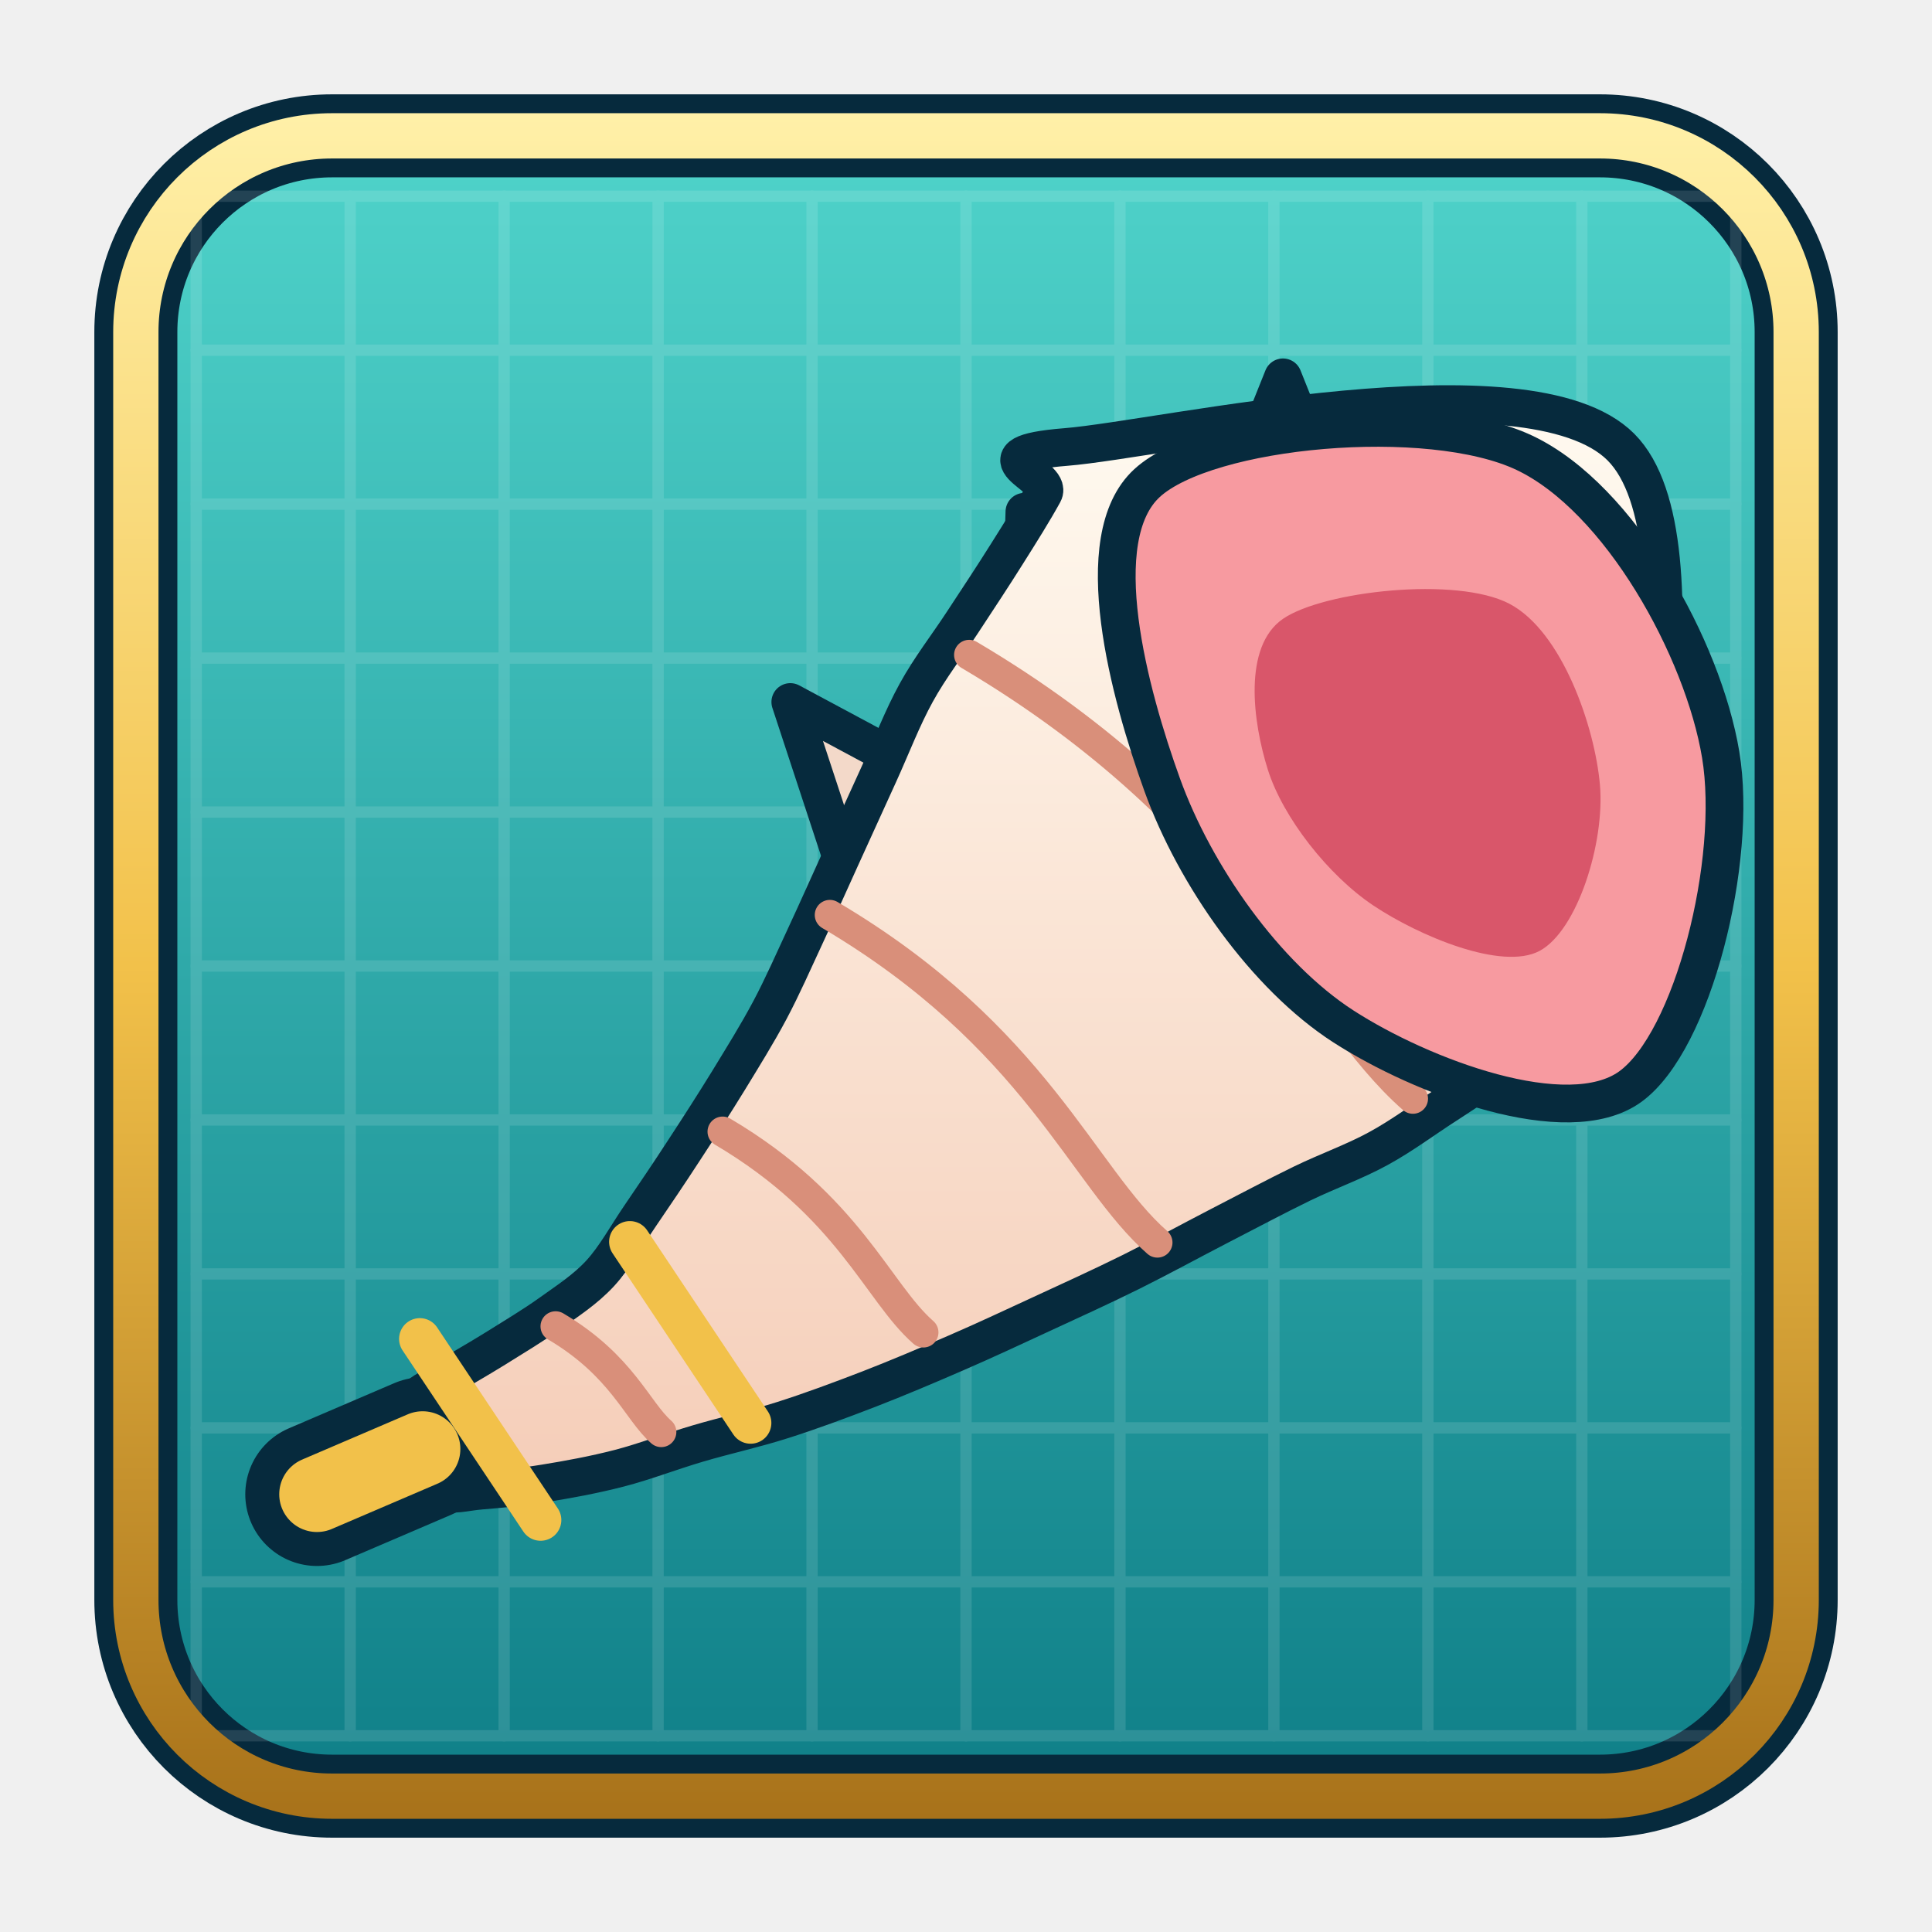
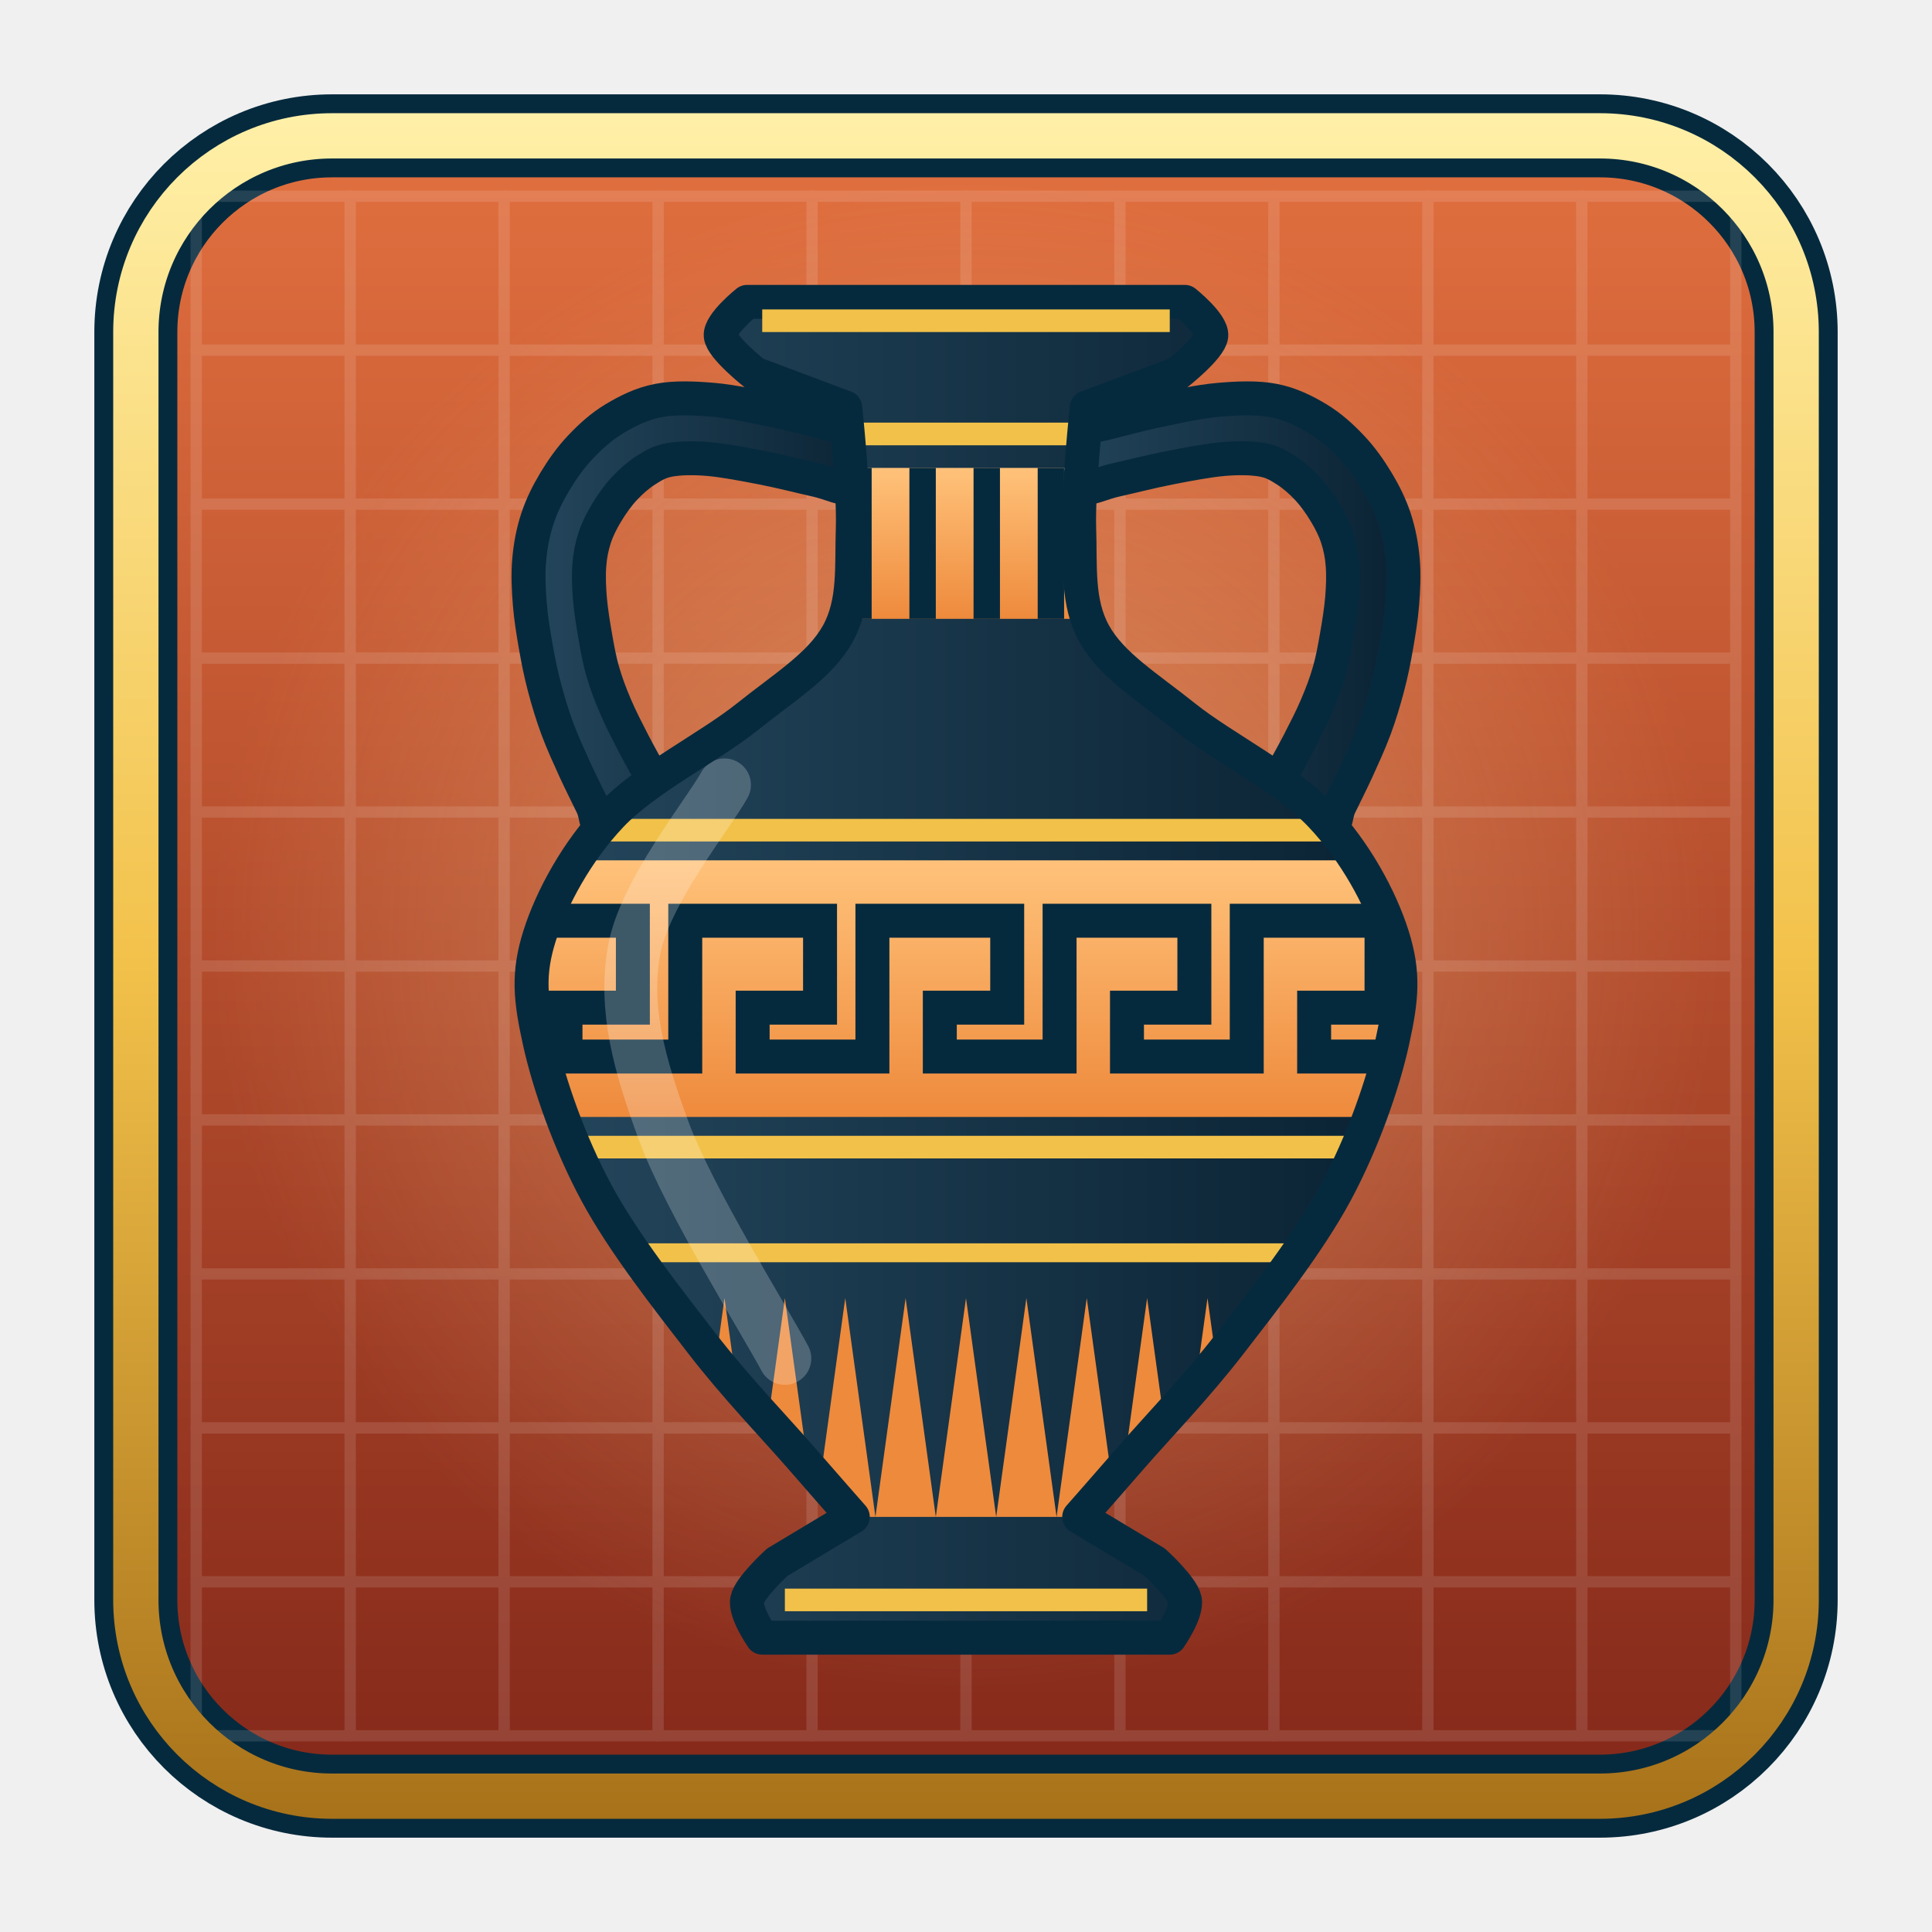
<svg xmlns="http://www.w3.org/2000/svg" width="256" height="256" viewBox="0 0 256 256">
  <defs>
    <linearGradient id="linear-gradient-1" x1="128" y1="18" x2="128" y2="238" gradientUnits="userSpaceOnUse">
-       <stop offset="0" stop-color="#4fd3ca" />
-       <stop offset="1" stop-color="#0f7f88" />
+       <stop offset="0" stop-color="#e2703f" />
+       <stop offset="1" stop-color="#84281a" />
    </linearGradient>
-     <linearGradient id="linear-gradient-2" x1="128" y1="15" x2="128" y2="241" gradientUnits="userSpaceOnUse">
+     <radialGradient id="radial-gradient-1" cx="128" cy="124" r="100" gradientUnits="userSpaceOnUse">
+       <stop offset="0" stop-color="#ffd9a0" stop-opacity="0.4" />
+       <stop offset="1" stop-color="#ffd9a0" stop-opacity="0" />
+     </radialGradient>
+     <clipPath id="clip-path-1">
+       <path d="M44 21 L212 21 C224.7 21 235 31.3 235 44 L235 212 C235 224.7 224.7 235 212 235 L44 235 C31.3 235 21 224.7 21 212 L21 44 C21 31.3 31.3 21 44 21 Z" />
+     </clipPath>
+     <linearGradient id="linear-gradient-2" x1="70.03" y1="82.48" x2="117.69" y2="82.48" gradientUnits="userSpaceOnUse">
+       <stop offset="0" stop-color="#24465c" />
+       <stop offset="1" stop-color="#0a2233" />
+     </linearGradient>
+     <linearGradient id="linear-gradient-3" x1="138.31" y1="82.48" x2="185.97" y2="82.48" gradientUnits="userSpaceOnUse">
+       <stop offset="0" stop-color="#24465c" />
+       <stop offset="1" stop-color="#0a2233" />
+     </linearGradient>
+     <clipPath id="clip-path-2">
+       <path d="M128 40 L157 40 C157 40 160.67 42.92 160.5 44.5 C160.33 46.08 156 49.5 156 49.5 L144 54 C144 54 142.83 65 143 70 C143.17 75 142.67 79.83 145 84 C147.33 88.17 152 91 157 95 C162 99 170.42 103.17 175 108 C179.58 112.83 182.92 119 184.5 124 C186.08 129 185.75 132.33 184.5 138 C183.25 143.67 180.58 151.33 177 158 C173.42 164.67 167.5 172.17 163 178 C158.5 183.83 153.33 189.17 150 193 C146.67 196.83 143 201 143 201 L153 207 C153 207 156.67 210.33 157 212 C157.33 213.67 155 217 155 217 L128 217 L101 217 C101 217 98.67 213.67 99 212 C99.33 210.33 103 207 103 207 L113 201 C113 201 109.33 196.83 106 193 C102.67 189.17 97.5 183.83 93 178 C88.5 172.17 82.58 164.67 79 158 C75.42 151.33 72.75 143.67 71.5 138 C70.25 132.33 69.92 129 71.5 124 C73.08 119 76.42 112.83 81 108 C85.58 103.17 94 99 99 95 C104 91 108.67 88.17 111 84 C113.33 79.83 112.83 75 113 70 C113.17 65 112 54 112 54 L100 49.5 C100 49.5 95.67 46.08 95.5 44.5 C95.33 42.92 99 40 99 40 Z" />
+     </clipPath>
+     <linearGradient id="linear-gradient-4" x1="70.44" y1="128.5" x2="185.56" y2="128.5" gradientUnits="userSpaceOnUse">
+       <stop offset="0" stop-color="#24465c" />
+       <stop offset="1" stop-color="#0a2233" />
+     </linearGradient>
+     <linearGradient id="linear-gradient-5" x1="128" y1="114" x2="128" y2="148" gradientUnits="userSpaceOnUse">
+       <stop offset="0" stop-color="#ffc27a" />
+       <stop offset="1" stop-color="#ee8a3c" />
+     </linearGradient>
+     <linearGradient id="linear-gradient-6" x1="128" y1="62" x2="128" y2="82" gradientUnits="userSpaceOnUse">
+       <stop offset="0" stop-color="#ffc27a" />
+       <stop offset="1" stop-color="#ee8a3c" />
+     </linearGradient>
+     <linearGradient id="linear-gradient-7" x1="128" y1="15" x2="128" y2="241" gradientUnits="userSpaceOnUse">
      <stop offset="0" stop-color="#fff0a8" />
      <stop offset="0.5" stop-color="#f2c14a" />
      <stop offset="1" stop-color="#a8721a" />
    </linearGradient>
-     <linearGradient id="linear-gradient-3" x1="135.35" y1="53.55" x2="135.35" y2="197.93" gradientUnits="userSpaceOnUse">
-       <stop offset="0" stop-color="#fffaf0" />
-       <stop offset="1" stop-color="#f5cdb8" />
-     </linearGradient>
  </defs>
  <g>
    <path d="M44 18 L212 18 C226.36 18 238 29.64 238 44 L238 212 C238 226.36 226.36 238 212 238 L44 238 C29.64 238 18 226.36 18 212 L18 44 C18 29.64 29.64 18 44 18 Z" fill="url(#linear-gradient-1)" stroke="#062a3d" stroke-width="11" stroke-linecap="round" stroke-linejoin="round" />
+     <circle cx="128" cy="124" r="100" fill="url(#radial-gradient-1)" />
    <g opacity="0.12">
      <rect x="26" y="26" width="204" height="204" fill="none" stroke="#ffffff" stroke-width="1.5" stroke-linecap="round" stroke-linejoin="round" />
      <line x1="26" y1="46.4" x2="230" y2="46.4" fill="none" stroke="#ffffff" stroke-width="1.5" stroke-linecap="round" stroke-linejoin="round" />
      <line x1="26" y1="66.8" x2="230" y2="66.8" fill="none" stroke="#ffffff" stroke-width="1.5" stroke-linecap="round" stroke-linejoin="round" />
      <line x1="26" y1="87.2" x2="230" y2="87.2" fill="none" stroke="#ffffff" stroke-width="1.5" stroke-linecap="round" stroke-linejoin="round" />
      <line x1="26" y1="107.6" x2="230" y2="107.6" fill="none" stroke="#ffffff" stroke-width="1.5" stroke-linecap="round" stroke-linejoin="round" />
      <line x1="26" y1="128" x2="230" y2="128" fill="none" stroke="#ffffff" stroke-width="1.5" stroke-linecap="round" stroke-linejoin="round" />
      <line x1="26" y1="148.4" x2="230" y2="148.4" fill="none" stroke="#ffffff" stroke-width="1.5" stroke-linecap="round" stroke-linejoin="round" />
      <line x1="26" y1="168.8" x2="230" y2="168.8" fill="none" stroke="#ffffff" stroke-width="1.5" stroke-linecap="round" stroke-linejoin="round" />
      <line x1="26" y1="189.2" x2="230" y2="189.2" fill="none" stroke="#ffffff" stroke-width="1.5" stroke-linecap="round" stroke-linejoin="round" />
      <line x1="26" y1="209.6" x2="230" y2="209.6" fill="none" stroke="#ffffff" stroke-width="1.5" stroke-linecap="round" stroke-linejoin="round" />
      <line x1="46.4" y1="26" x2="46.4" y2="230" fill="none" stroke="#ffffff" stroke-width="1.5" stroke-linecap="round" stroke-linejoin="round" />
      <line x1="66.8" y1="26" x2="66.8" y2="230" fill="none" stroke="#ffffff" stroke-width="1.5" stroke-linecap="round" stroke-linejoin="round" />
      <line x1="87.2" y1="26" x2="87.2" y2="230" fill="none" stroke="#ffffff" stroke-width="1.5" stroke-linecap="round" stroke-linejoin="round" />
      <line x1="107.6" y1="26" x2="107.6" y2="230" fill="none" stroke="#ffffff" stroke-width="1.5" stroke-linecap="round" stroke-linejoin="round" />
      <line x1="128" y1="26" x2="128" y2="230" fill="none" stroke="#ffffff" stroke-width="1.5" stroke-linecap="round" stroke-linejoin="round" />
      <line x1="148.4" y1="26" x2="148.4" y2="230" fill="none" stroke="#ffffff" stroke-width="1.5" stroke-linecap="round" stroke-linejoin="round" />
      <line x1="168.8" y1="26" x2="168.8" y2="230" fill="none" stroke="#ffffff" stroke-width="1.5" stroke-linecap="round" stroke-linejoin="round" />
      <line x1="189.2" y1="26" x2="189.2" y2="230" fill="none" stroke="#ffffff" stroke-width="1.5" stroke-linecap="round" stroke-linejoin="round" />
      <line x1="209.6" y1="26" x2="209.6" y2="230" fill="none" stroke="#ffffff" stroke-width="1.5" stroke-linecap="round" stroke-linejoin="round" />
    </g>
-     <path d="M44 18 L212 18 C226.36 18 238 29.64 238 44 L238 212 C238 226.36 226.36 238 212 238 L44 238 C29.64 238 18 226.36 18 212 L18 44 C18 29.64 29.64 18 44 18 Z" fill="none" stroke="url(#linear-gradient-2)" stroke-width="6" stroke-linecap="round" stroke-linejoin="round" />
-     <g>
-       <polygon points="114.81,123.71 104.72,93.02 133.19,108.29" fill="#f3d9c9" stroke="#062a3d" stroke-width="5" stroke-linecap="round" stroke-linejoin="round" />
-       <polygon points="134.72,100.1 135.74,67.81 157.28,91.9" fill="#f3d9c9" stroke="#062a3d" stroke-width="5" stroke-linecap="round" stroke-linejoin="round" />
-       <polygon points="158,80 170,50 182,80" fill="#f3d9c9" stroke="#062a3d" stroke-width="5" stroke-linecap="round" stroke-linejoin="round" />
-       <path d="M50.33 193.96 C50.98 195.85 55.71 197.08 57.96 197.67 C60.2 198.26 61.43 197.7 63.79 197.51 C66.15 197.32 69.08 197.05 72.13 196.55 C75.18 196.06 78.7 195.42 82.09 194.54 C85.48 193.66 88.88 192.33 92.48 191.27 C96.09 190.2 99.92 189.37 103.69 188.17 C107.47 186.97 111.3 185.54 115.12 184.07 C118.93 182.59 122.76 180.97 126.58 179.31 C130.39 177.66 134.12 175.92 138 174.12 C141.88 172.33 145.94 170.48 149.86 168.54 C153.78 166.59 157.76 164.41 161.53 162.46 C165.3 160.52 168.97 158.56 172.48 156.85 C175.99 155.15 179.42 153.95 182.59 152.22 C185.77 150.49 188.53 148.4 191.53 146.47 C194.53 144.53 197.73 142.38 200.59 140.59 C203.44 138.79 206.28 137.01 208.65 135.71 C211.01 134.41 213.75 145.52 214.77 132.77 C215.79 120.02 227.03 71.49 214.77 59.23 C202.51 46.97 153.98 58.21 141.23 59.23 C128.48 60.25 139.59 62.99 138.29 65.35 C136.99 67.72 135.21 70.56 133.41 73.41 C131.62 76.27 129.54 79.41 127.53 82.47 C125.53 85.53 123.25 88.43 121.41 91.78 C119.56 95.13 118.11 98.96 116.46 102.58 C114.8 106.21 113.1 109.96 111.47 113.54 C109.84 117.11 108.28 120.64 106.7 124.03 C105.12 127.42 103.7 130.68 102 133.88 C100.3 137.07 98.41 140.09 96.52 143.19 C94.62 146.28 92.58 149.45 90.63 152.43 C88.69 155.42 86.69 158.37 84.84 161.08 C82.98 163.8 81.5 166.58 79.52 168.73 C77.53 170.88 75.25 172.33 72.94 173.99 C70.62 175.65 67.98 177.22 65.62 178.7 C63.27 180.17 60.73 181.56 58.8 182.83 C56.87 184.11 55.46 184.47 54.04 186.33 C52.63 188.18 49.68 192.07 50.33 193.96 Z" fill="url(#linear-gradient-3)" stroke="#062a3d" stroke-width="5" stroke-linecap="round" stroke-linejoin="round" />
-       <path d="M73.62 175.75 C82.42 180.95 84.42 186.95 87.62 189.75" fill="none" stroke="#d98f7a" stroke-width="4" stroke-linecap="round" stroke-linejoin="round" />
-       <path d="M95.75 149.95 C112.47 159.83 116.27 171.23 122.35 176.55" fill="none" stroke="#d98f7a" stroke-width="4" stroke-linecap="round" stroke-linejoin="round" />
-       <path d="M109.96 121.24 C137.24 137.36 143.44 155.96 153.36 164.64" fill="none" stroke="#d98f7a" stroke-width="4" stroke-linecap="round" stroke-linejoin="round" />
-       <path d="M128.42 86.78 C165.38 108.62 173.78 133.82 187.22 145.58" fill="none" stroke="#d98f7a" stroke-width="4" stroke-linecap="round" stroke-linejoin="round" />
-       <path d="M152 64 C160 56.67 189.33 54 202 60 C214.67 66 225.67 86 228 100 C230.33 114 224.33 138 216 144 C207.67 150 188.33 142.67 178 136 C167.67 129.33 158.33 116 154 104 C149.67 92 144 71.33 152 64 Z" fill="#f79aa0" stroke="#062a3d" stroke-width="5" stroke-linecap="round" stroke-linejoin="round" />
-       <path d="M170 82 C175.33 78.33 193 76.33 200 80 C207 83.67 211.33 96.33 212 104 C212.67 111.67 209 123.33 204 126 C199 128.67 188 124 182 120 C176 116 170 108.33 168 102 C166 95.67 164.67 85.67 170 82 Z" fill="#d9566a" />
-       <line x1="56" y1="192" x2="42" y2="198" fill="none" stroke="#062a3d" stroke-width="19" stroke-linecap="round" stroke-linejoin="round" />
-       <line x1="56" y1="192" x2="42" y2="198" fill="none" stroke="#f2c14a" stroke-width="10" stroke-linecap="round" stroke-linejoin="round" />
-       <line x1="55.63" y1="177.41" x2="71.63" y2="201.41" fill="none" stroke="#f2c14a" stroke-width="5.5" stroke-linecap="round" stroke-linejoin="round" />
-       <line x1="83.46" y1="164.55" x2="99.46" y2="188.55" fill="none" stroke="#f2c14a" stroke-width="5.5" stroke-linecap="round" stroke-linejoin="round" />
+     <g clip-path="url(#clip-path-1)">
+       <path d="M117.66 61.82 C117.93 60.6 116.12 58.28 114.82 57.34 C113.53 56.4 111.92 56.66 109.88 56.17 C107.84 55.68 105.14 54.92 102.58 54.39 C100.02 53.86 97.08 53.2 94.53 52.98 C91.98 52.76 89.45 52.65 87.27 53.07 C85.08 53.48 83.15 54.44 81.42 55.48 C79.69 56.51 78.21 57.87 76.9 59.26 C75.58 60.65 74.48 62.22 73.53 63.8 C72.58 65.38 71.77 67.01 71.2 68.75 C70.63 70.49 70.28 72.34 70.12 74.22 C69.95 76.1 70.05 78.1 70.2 80 C70.35 81.91 70.67 83.83 70.99 85.67 C71.31 87.51 71.66 89.24 72.14 91.06 C72.62 92.88 73.18 94.74 73.86 96.58 C74.54 98.42 75.46 100.39 76.23 102.1 C77.01 103.8 77.87 105.47 78.5 106.79 C79.12 108.11 78.73 109.15 79.98 110.02 C81.23 110.89 84.68 112.69 86.02 112.02 C87.36 111.35 87.97 107.51 88.02 105.98 C88.07 104.45 86.99 104.09 86.3 102.83 C85.61 101.57 84.69 99.95 83.89 98.4 C83.1 96.86 82.2 95.12 81.53 93.54 C80.86 91.97 80.3 90.49 79.86 88.94 C79.41 87.4 79.15 85.88 78.87 84.28 C78.59 82.69 78.31 80.94 78.17 79.37 C78.04 77.8 77.98 76.24 78.09 74.89 C78.19 73.54 78.42 72.41 78.8 71.25 C79.18 70.09 79.73 69.01 80.39 67.92 C81.04 66.84 81.86 65.67 82.73 64.74 C83.6 63.8 84.59 62.94 85.59 62.3 C86.59 61.67 87.36 61.18 88.73 60.93 C90.11 60.69 91.81 60.65 93.86 60.82 C95.91 61 98.66 61.52 101.05 61.99 C103.43 62.45 106.14 63.15 108.17 63.6 C110.19 64.04 111.6 64.95 113.18 64.66 C114.76 64.36 117.39 63.04 117.66 61.82 Z" fill="url(#linear-gradient-2)" stroke="#062a3d" stroke-width="4.5" stroke-linecap="round" stroke-linejoin="round" />
+       <path d="M138.34 61.82 C138.61 63.04 141.24 64.36 142.82 64.66 C144.4 64.95 145.81 64.04 147.83 63.6 C149.86 63.15 152.57 62.45 154.95 61.99 C157.34 61.52 160.09 61 162.14 60.82 C164.19 60.65 165.89 60.69 167.27 60.93 C168.64 61.18 169.41 61.67 170.41 62.3 C171.41 62.94 172.4 63.8 173.27 64.74 C174.14 65.67 174.96 66.84 175.61 67.92 C176.27 69.01 176.82 70.09 177.2 71.25 C177.58 72.41 177.81 73.54 177.91 74.89 C178.02 76.24 177.96 77.8 177.83 79.37 C177.69 80.94 177.41 82.69 177.13 84.28 C176.85 85.88 176.59 87.4 176.14 88.94 C175.7 90.49 175.14 91.97 174.47 93.54 C173.8 95.12 172.9 96.86 172.11 98.4 C171.31 99.95 170.39 101.57 169.7 102.83 C169.01 104.09 167.93 104.45 167.98 105.98 C168.03 107.51 168.64 111.35 169.98 112.02 C171.32 112.69 174.77 110.89 176.02 110.02 C177.27 109.15 176.88 108.11 177.5 106.79 C178.13 105.47 178.99 103.8 179.77 102.1 C180.54 100.39 181.46 98.42 182.14 96.58 C182.82 94.74 183.38 92.88 183.86 91.06 C184.34 89.24 184.69 87.51 185.01 85.67 C185.33 83.83 185.65 81.91 185.8 80 C185.95 78.1 186.05 76.1 185.88 74.22 C185.72 72.34 185.37 70.49 184.8 68.75 C184.23 67.01 183.42 65.38 182.47 63.8 C181.52 62.22 180.42 60.65 179.1 59.26 C177.79 57.87 176.31 56.51 174.58 55.48 C172.85 54.44 170.92 53.48 168.73 53.07 C166.55 52.65 164.02 52.76 161.47 52.98 C158.92 53.2 155.98 53.86 153.42 54.39 C150.86 54.92 148.16 55.68 146.12 56.17 C144.08 56.66 142.47 56.4 141.18 57.34 C139.88 58.28 138.07 60.6 138.34 61.82 Z" fill="url(#linear-gradient-3)" stroke="#062a3d" stroke-width="4.5" stroke-linecap="round" stroke-linejoin="round" />
+       <g clip-path="url(#clip-path-2)">
+         <path d="M128 40 L157 40 C157 40 160.67 42.92 160.5 44.5 C160.33 46.08 156 49.5 156 49.5 L144 54 C144 54 142.83 65 143 70 C143.17 75 142.67 79.83 145 84 C147.33 88.17 152 91 157 95 C162 99 170.42 103.17 175 108 C179.58 112.83 182.92 119 184.5 124 C186.08 129 185.75 132.33 184.5 138 C183.25 143.67 180.58 151.33 177 158 C173.42 164.67 167.5 172.17 163 178 C158.5 183.83 153.33 189.17 150 193 C146.67 196.83 143 201 143 201 L153 207 C153 207 156.67 210.33 157 212 C157.33 213.67 155 217 155 217 L128 217 L101 217 C101 217 98.67 213.67 99 212 C99.33 210.33 103 207 103 207 L113 201 C113 201 109.33 196.83 106 193 C102.67 189.17 97.5 183.83 93 178 C88.5 172.17 82.58 164.67 79 158 C75.42 151.33 72.75 143.67 71.5 138 C70.25 132.33 69.92 129 71.5 124 C73.08 119 76.42 112.83 81 108 C85.58 103.17 94 99 99 95 C104 91 108.67 88.17 111 84 C113.33 79.83 112.83 75 113 70 C113.17 65 112 54 112 54 L100 49.5 C100 49.5 95.67 46.08 95.5 44.5 C95.33 42.92 99 40 99 40 Z" fill="url(#linear-gradient-4)" />
+         <rect x="60" y="114" width="136" height="34" fill="url(#linear-gradient-5)" />
+         <polyline points="41.2,140 41.2,122 59.06,122 59.06,133.52 50.13,133.52 50.13,140 66,140 66,122 83.86,122 83.86,133.52 74.93,133.52 74.93,140 90.8,140 90.8,122 108.66,122 108.66,133.52 99.73,133.52 99.73,140 115.6,140 115.6,122 133.46,122 133.46,133.52 124.53,133.52 124.53,140 140.4,140 140.4,122 158.26,122 158.26,133.52 149.33,133.52 149.33,140 165.2,140 165.2,122 183.06,122 183.06,133.52 174.13,133.52 174.13,140 190,140 190,122 207.86,122 207.86,133.52 198.93,133.52 198.93,140 214.8,140" fill="none" stroke="#062a3d" stroke-width="4.5" stroke-miterlimit="10" />
+         <rect x="60" y="62" width="136" height="20" fill="url(#linear-gradient-6)" />
+         <line x1="112" y1="72" x2="146" y2="72" fill="none" stroke="#062a3d" stroke-width="20" stroke-linejoin="round" stroke-dasharray="3.5 5" />
+         <polygon points="92,201 96,172 100,201" fill="#ee8a3c" />
+         <polygon points="100,201 104,172 108,201" fill="#ee8a3c" />
+         <polygon points="108,201 112,172 116,201" fill="#ee8a3c" />
+         <polygon points="116,201 120,172 124,201" fill="#ee8a3c" />
+         <polygon points="124,201 128,172 132,201" fill="#ee8a3c" />
+         <polygon points="132,201 136,172 140,201" fill="#ee8a3c" />
+         <polygon points="140,201 144,172 148,201" fill="#ee8a3c" />
+         <polygon points="148,201 152,172 156,201" fill="#ee8a3c" />
+         <polygon points="156,201 160,172 164,201" fill="#ee8a3c" />
+         <line x1="60" y1="110" x2="196" y2="110" fill="none" stroke="#f2c14a" stroke-width="3" stroke-linejoin="round" />
+         <line x1="60" y1="152" x2="196" y2="152" fill="none" stroke="#f2c14a" stroke-width="3" stroke-linejoin="round" />
+         <line x1="60" y1="166" x2="196" y2="166" fill="none" stroke="#f2c14a" stroke-width="2.5" stroke-linejoin="round" />
+         <line x1="60" y1="57.5" x2="196" y2="57.5" fill="none" stroke="#f2c14a" stroke-width="3" stroke-linejoin="round" />
+         <path d="M96 104 C94 107.67 85.33 118.33 84 126 C82.67 133.67 84.67 141 88 150 C91.33 159 101.33 175 104 180" fill="none" stroke="#ffffff" stroke-width="7" stroke-linecap="round" stroke-linejoin="round" opacity="0.22" />
+       </g>
+       <path d="M128 40 L157 40 C157 40 160.67 42.92 160.5 44.5 C160.33 46.08 156 49.5 156 49.5 L144 54 C144 54 142.83 65 143 70 C143.17 75 142.67 79.83 145 84 C147.33 88.17 152 91 157 95 C162 99 170.42 103.17 175 108 C179.58 112.83 182.92 119 184.5 124 C186.08 129 185.75 132.33 184.5 138 C183.25 143.67 180.58 151.33 177 158 C173.42 164.67 167.5 172.17 163 178 C158.5 183.83 153.33 189.17 150 193 C146.67 196.83 143 201 143 201 L153 207 C153 207 156.67 210.33 157 212 C157.33 213.67 155 217 155 217 L128 217 L101 217 C101 217 98.67 213.67 99 212 C99.33 210.33 103 207 103 207 L113 201 C113 201 109.33 196.83 106 193 C102.67 189.17 97.5 183.83 93 178 C88.5 172.17 82.58 164.67 79 158 C75.42 151.33 72.75 143.67 71.5 138 C70.25 132.33 69.92 129 71.5 124 C73.08 119 76.42 112.83 81 108 C85.58 103.17 94 99 99 95 C104 91 108.67 88.17 111 84 C113.33 79.83 112.83 75 113 70 C113.17 65 112 54 112 54 L100 49.5 C100 49.5 95.67 46.08 95.5 44.5 C95.33 42.92 99 40 99 40 Z" fill="none" stroke="#062a3d" stroke-width="4.5" stroke-linecap="round" stroke-linejoin="round" />
+       <line x1="101" y1="42.5" x2="155" y2="42.5" fill="none" stroke="#f2c14a" stroke-width="3" stroke-linejoin="round" />
+       <line x1="104" y1="212" x2="152" y2="212" fill="none" stroke="#f2c14a" stroke-width="3" stroke-linejoin="round" />
    </g>
+     <path d="M44 18 L212 18 C226.36 18 238 29.64 238 44 L238 212 C238 226.36 226.36 238 212 238 L44 238 C29.64 238 18 226.36 18 212 L18 44 C18 29.64 29.64 18 44 18 Z" fill="none" stroke="url(#linear-gradient-7)" stroke-width="6" stroke-linecap="round" stroke-linejoin="round" />
  </g>
</svg>
